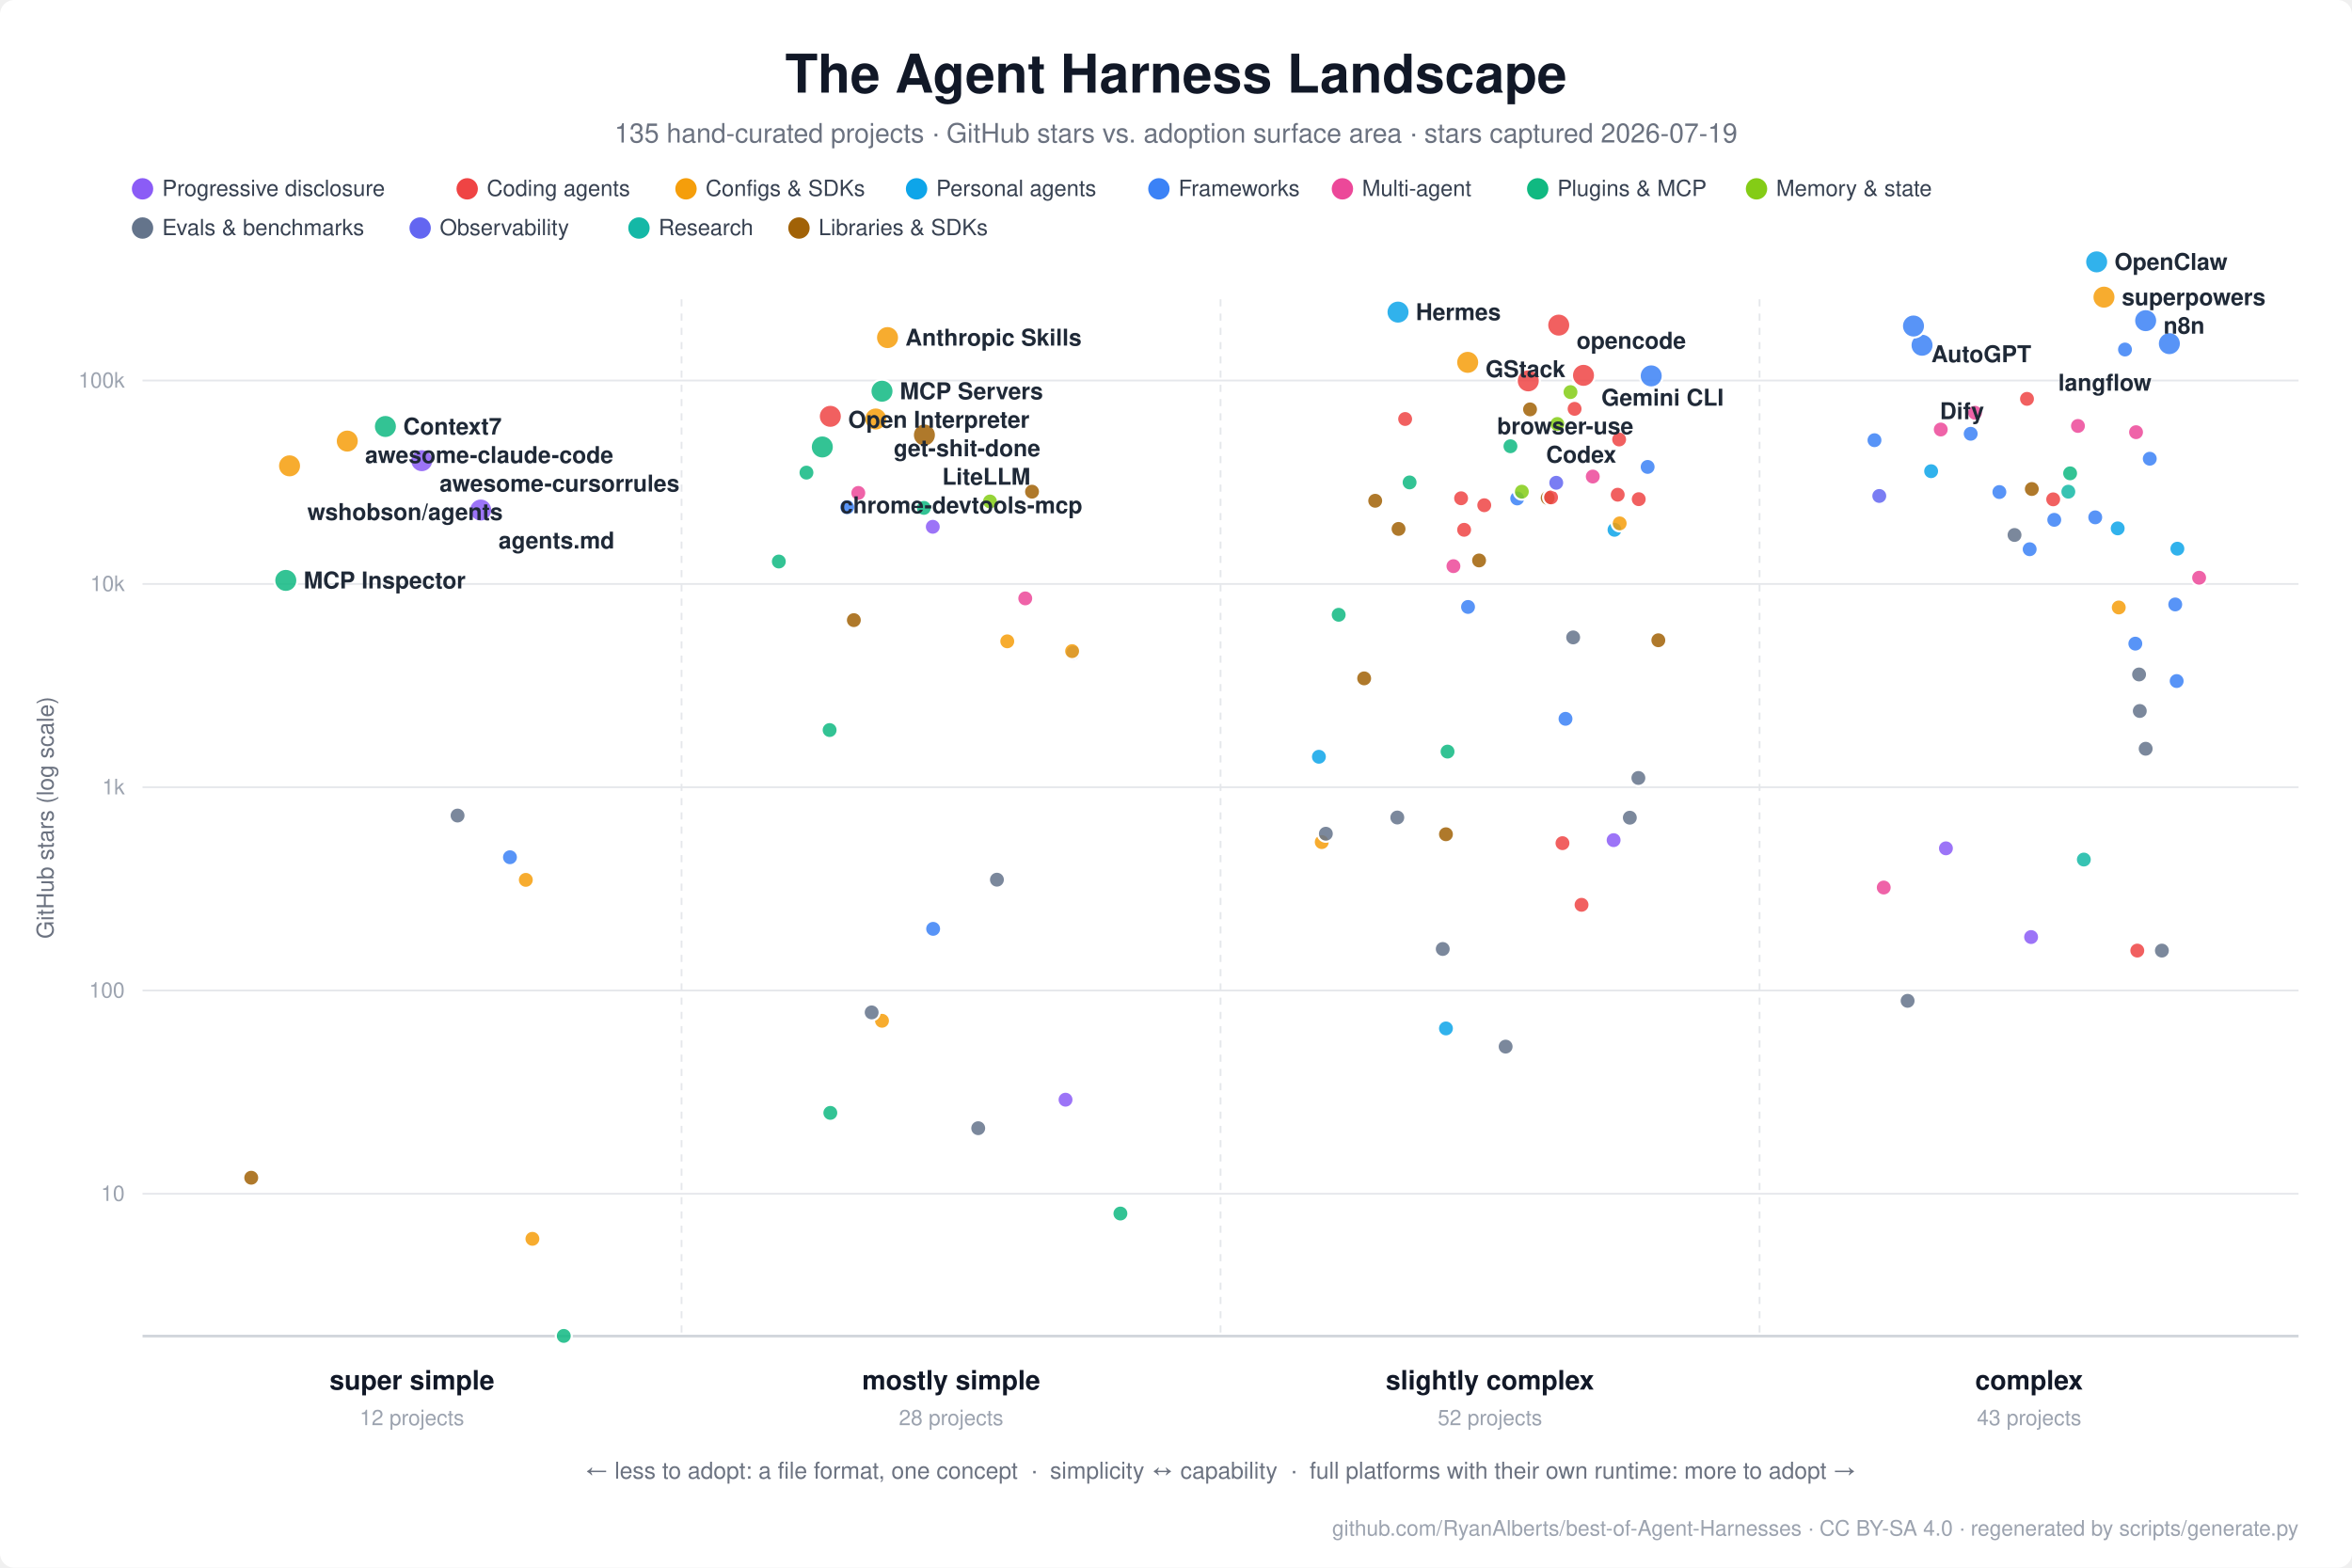
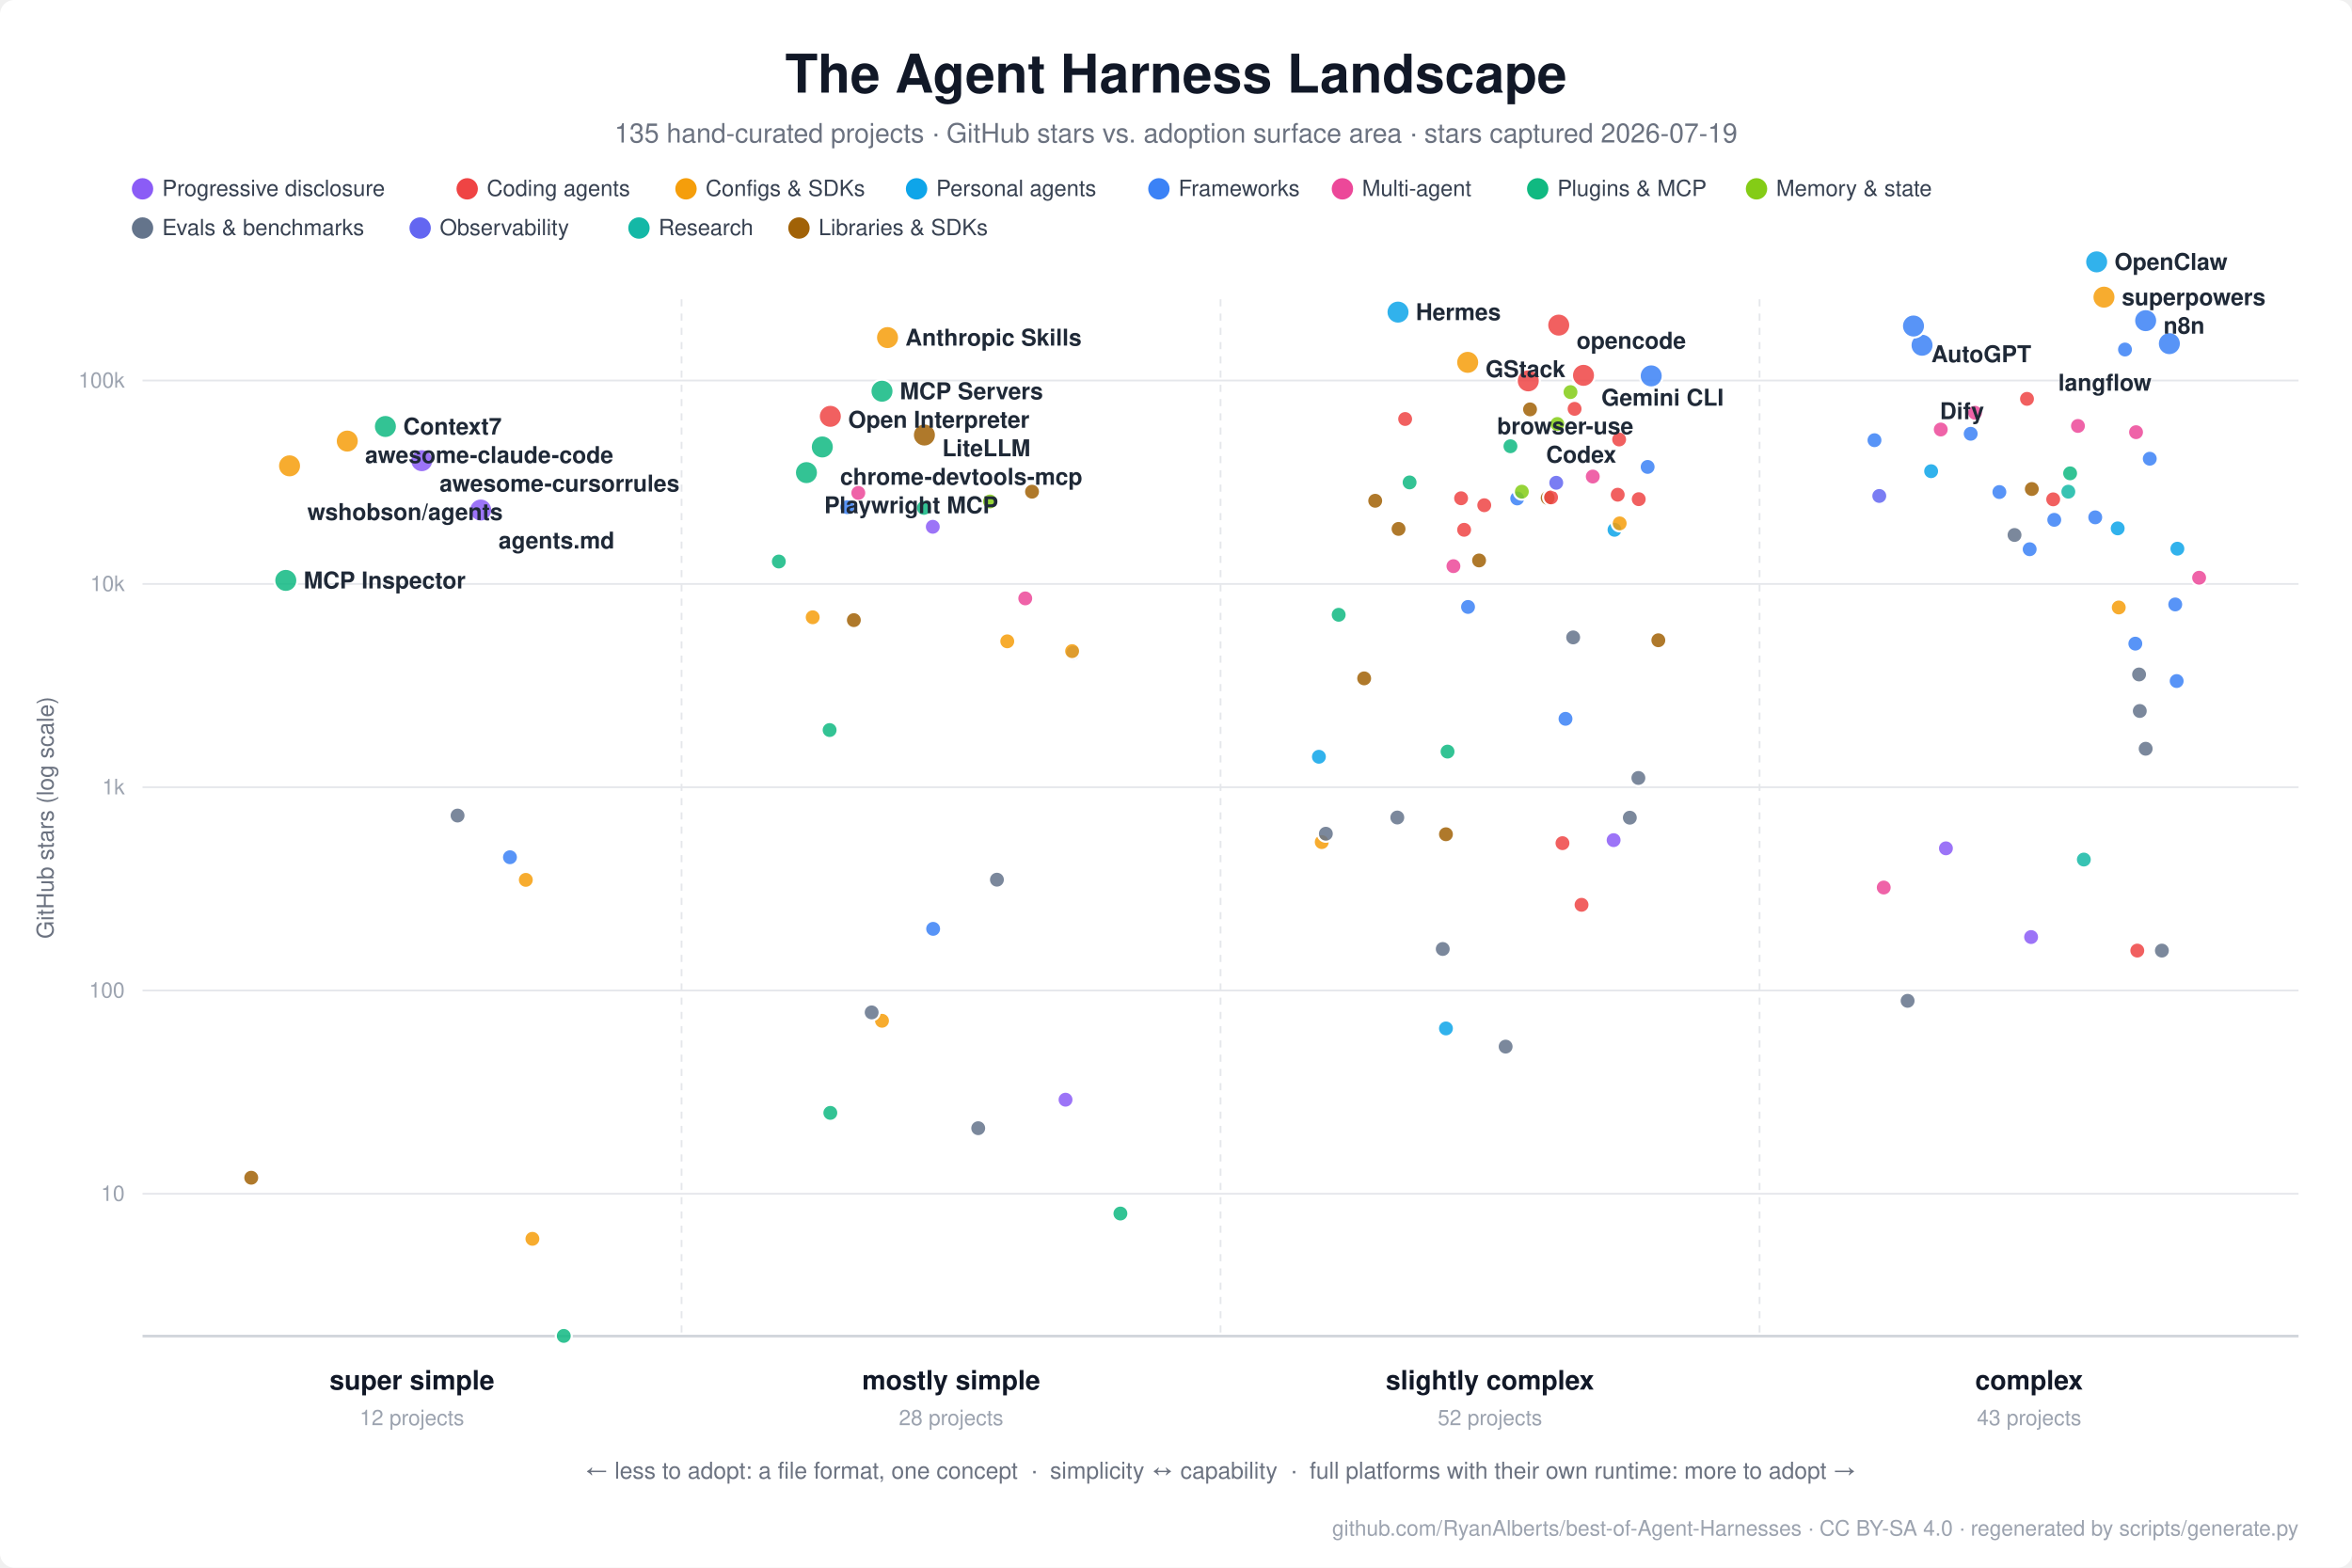
<svg xmlns="http://www.w3.org/2000/svg" viewBox="0 0 1320 880" font-family="-apple-system, 'Segoe UI', Helvetica, Arial, sans-serif">
  <rect width="1320" height="880" fill="#ffffff" rx="8" />
  <text x="660.0" y="52" text-anchor="middle" font-size="30" font-weight="700" fill="#111827">The Agent Harness Landscape</text>
  <text x="660.0" y="80" text-anchor="middle" font-size="15" fill="#6b7280">135 hand-curated projects · GitHub stars vs. adoption surface area · stars captured 2026-07-19</text>
  <circle cx="80" cy="106" r="6" fill="#8b5cf6" />
  <text x="91" y="110" font-size="12.5" fill="#374151">Progressive disclosure</text>
  <circle cx="262.2" cy="106" r="6" fill="#ef4444" />
  <text x="273.2" y="110" font-size="12.5" fill="#374151">Coding agents</text>
  <circle cx="385.0" cy="106" r="6" fill="#f59e0b" />
  <text x="396.0" y="110" font-size="12.5" fill="#374151">Configs &amp; SDKs</text>
  <circle cx="514.4" cy="106" r="6" fill="#0ea5e9" />
  <text x="525.4" y="110" font-size="12.5" fill="#374151">Personal agents</text>
  <circle cx="650.4" cy="106" r="6" fill="#3b82f6" />
  <text x="661.4" y="110" font-size="12.5" fill="#374151">Frameworks</text>
  <circle cx="753.4" cy="106" r="6" fill="#ec4899" />
  <text x="764.4" y="110" font-size="12.5" fill="#374151">Multi-agent</text>
  <circle cx="863.0" cy="106" r="6" fill="#10b981" />
  <text x="874.0" y="110" font-size="12.5" fill="#374151">Plugins &amp; MCP</text>
  <circle cx="985.8" cy="106" r="6" fill="#84cc16" />
  <text x="996.8" y="110" font-size="12.5" fill="#374151">Memory &amp; state</text>
  <circle cx="80" cy="128" r="6" fill="#64748b" />
  <text x="91" y="132" font-size="12.5" fill="#374151">Evals &amp; benchmarks</text>
  <circle cx="235.8" cy="128" r="6" fill="#6366f1" />
  <text x="246.8" y="132" font-size="12.5" fill="#374151">Observability</text>
  <circle cx="358.6" cy="128" r="6" fill="#14b8a6" />
  <text x="369.6" y="132" font-size="12.5" fill="#374151">Research</text>
  <circle cx="448.4" cy="128" r="6" fill="#a16207" />
  <text x="459.4" y="132" font-size="12.5" fill="#374151">Libraries &amp; SDKs</text>
  <line x1="80" y1="670.1" x2="1290" y2="670.1" stroke="#e5e7eb" stroke-width="1" />
  <text x="70" y="674.1" text-anchor="end" font-size="12" fill="#9ca3af">10</text>
  <line x1="80" y1="556.0" x2="1290" y2="556.0" stroke="#e5e7eb" stroke-width="1" />
  <text x="70" y="560.0" text-anchor="end" font-size="12" fill="#9ca3af">100</text>
  <line x1="80" y1="441.9" x2="1290" y2="441.9" stroke="#e5e7eb" stroke-width="1" />
  <text x="70" y="445.9" text-anchor="end" font-size="12" fill="#9ca3af">1k</text>
  <line x1="80" y1="327.8" x2="1290" y2="327.8" stroke="#e5e7eb" stroke-width="1" />
  <text x="70" y="331.8" text-anchor="end" font-size="12" fill="#9ca3af">10k</text>
  <line x1="80" y1="213.6" x2="1290" y2="213.6" stroke="#e5e7eb" stroke-width="1" />
  <text x="70" y="217.6" text-anchor="end" font-size="12" fill="#9ca3af">100k</text>
  <text x="30" y="459" font-size="13" fill="#6b7280" transform="rotate(-90 30 459)" text-anchor="middle">GitHub stars (log scale)</text>
  <text x="231.2" y="780" text-anchor="middle" font-size="15" font-weight="600" fill="#111827">super simple</text>
  <text x="231.2" y="800" text-anchor="middle" font-size="12" fill="#9ca3af">12 projects</text>
  <line x1="382.5" y1="168" x2="382.5" y2="750" stroke="#e5e7eb" stroke-width="1" stroke-dasharray="4 4" />
  <text x="533.8" y="780" text-anchor="middle" font-size="15" font-weight="600" fill="#111827">mostly simple</text>
  <text x="533.8" y="800" text-anchor="middle" font-size="12" fill="#9ca3af">28 projects</text>
  <line x1="685.0" y1="168" x2="685.0" y2="750" stroke="#e5e7eb" stroke-width="1" stroke-dasharray="4 4" />
  <text x="836.2" y="780" text-anchor="middle" font-size="15" font-weight="600" fill="#111827">slightly complex</text>
  <text x="836.2" y="800" text-anchor="middle" font-size="12" fill="#9ca3af">52 projects</text>
  <line x1="987.5" y1="168" x2="987.5" y2="750" stroke="#e5e7eb" stroke-width="1" stroke-dasharray="4 4" />
  <text x="1138.8" y="780" text-anchor="middle" font-size="15" font-weight="600" fill="#111827">complex</text>
  <text x="1138.8" y="800" text-anchor="middle" font-size="12" fill="#9ca3af">43 projects</text>
  <line x1="80" y1="750" x2="1290" y2="750" stroke="#d1d5db" stroke-width="1.5" />
  <text x="685.0" y="830" text-anchor="middle" font-size="13" fill="#6b7280">←  less to adopt: a file format, one concept  ·  simplicity ↔ capability  ·  full platforms with their own runtime: more to adopt  →</text>
  <circle cx="316.4" cy="749.9" r="4.5" fill="#10b981" fill-opacity="0.85" stroke="#ffffff" stroke-width="1.2" />
  <circle cx="298.8" cy="695.4" r="4.5" fill="#f59e0b" fill-opacity="0.85" stroke="#ffffff" stroke-width="1.2" />
  <circle cx="628.8" cy="681.2" r="4.5" fill="#10b981" fill-opacity="0.85" stroke="#ffffff" stroke-width="1.2" />
  <circle cx="141.0" cy="661.1" r="4.5" fill="#a16207" fill-opacity="0.85" stroke="#ffffff" stroke-width="1.2" />
  <circle cx="549.0" cy="633.3" r="4.5" fill="#64748b" fill-opacity="0.85" stroke="#ffffff" stroke-width="1.2" />
  <circle cx="466.0" cy="624.7" r="4.5" fill="#10b981" fill-opacity="0.85" stroke="#ffffff" stroke-width="1.2" />
  <circle cx="598.0" cy="617.3" r="4.5" fill="#8b5cf6" fill-opacity="0.85" stroke="#ffffff" stroke-width="1.2" />
  <circle cx="845.0" cy="587.5" r="4.5" fill="#64748b" fill-opacity="0.85" stroke="#ffffff" stroke-width="1.2" />
  <circle cx="811.5" cy="577.3" r="4.5" fill="#0ea5e9" fill-opacity="0.85" stroke="#ffffff" stroke-width="1.2" />
  <circle cx="495.0" cy="573.0" r="4.5" fill="#f59e0b" fill-opacity="0.85" stroke="#ffffff" stroke-width="1.2" />
  <circle cx="489.2" cy="568.3" r="4.5" fill="#64748b" fill-opacity="0.85" stroke="#ffffff" stroke-width="1.2" />
  <circle cx="1070.6" cy="561.8" r="4.5" fill="#64748b" fill-opacity="0.85" stroke="#ffffff" stroke-width="1.2" />
  <circle cx="1199.5" cy="533.6" r="4.5" fill="#ef4444" fill-opacity="0.85" stroke="#ffffff" stroke-width="1.2" />
  <circle cx="1213.3" cy="533.6" r="4.5" fill="#64748b" fill-opacity="0.85" stroke="#ffffff" stroke-width="1.2" />
  <circle cx="809.7" cy="532.7" r="4.5" fill="#64748b" fill-opacity="0.85" stroke="#ffffff" stroke-width="1.2" />
  <circle cx="1139.9" cy="526.0" r="4.5" fill="#8b5cf6" fill-opacity="0.85" stroke="#ffffff" stroke-width="1.2" />
  <circle cx="523.7" cy="521.4" r="4.5" fill="#3b82f6" fill-opacity="0.85" stroke="#ffffff" stroke-width="1.2" />
  <circle cx="887.6" cy="507.9" r="4.5" fill="#ef4444" fill-opacity="0.85" stroke="#ffffff" stroke-width="1.2" />
  <circle cx="1057.2" cy="498.2" r="4.5" fill="#ec4899" fill-opacity="0.85" stroke="#ffffff" stroke-width="1.2" />
  <circle cx="295.1" cy="493.9" r="4.5" fill="#f59e0b" fill-opacity="0.85" stroke="#ffffff" stroke-width="1.2" />
  <circle cx="559.5" cy="493.8" r="4.5" fill="#64748b" fill-opacity="0.85" stroke="#ffffff" stroke-width="1.2" />
  <circle cx="1169.5" cy="482.5" r="4.5" fill="#14b8a6" fill-opacity="0.85" stroke="#ffffff" stroke-width="1.2" />
  <circle cx="286.2" cy="481.2" r="4.5" fill="#3b82f6" fill-opacity="0.85" stroke="#ffffff" stroke-width="1.2" />
  <circle cx="1092.1" cy="476.2" r="4.5" fill="#8b5cf6" fill-opacity="0.85" stroke="#ffffff" stroke-width="1.2" />
  <circle cx="876.9" cy="473.3" r="4.5" fill="#ef4444" fill-opacity="0.85" stroke="#ffffff" stroke-width="1.2" />
  <circle cx="741.8" cy="472.7" r="4.5" fill="#f59e0b" fill-opacity="0.85" stroke="#ffffff" stroke-width="1.2" />
  <circle cx="905.6" cy="471.6" r="4.5" fill="#8b5cf6" fill-opacity="0.85" stroke="#ffffff" stroke-width="1.2" />
  <circle cx="811.5" cy="468.3" r="4.5" fill="#a16207" fill-opacity="0.85" stroke="#ffffff" stroke-width="1.2" />
  <circle cx="744.1" cy="468.0" r="4.5" fill="#64748b" fill-opacity="0.85" stroke="#ffffff" stroke-width="1.2" />
  <circle cx="914.7" cy="459.0" r="4.5" fill="#64748b" fill-opacity="0.85" stroke="#ffffff" stroke-width="1.2" />
  <circle cx="784.2" cy="458.9" r="4.5" fill="#64748b" fill-opacity="0.85" stroke="#ffffff" stroke-width="1.2" />
  <circle cx="256.8" cy="457.8" r="4.5" fill="#64748b" fill-opacity="0.85" stroke="#ffffff" stroke-width="1.2" />
  <circle cx="919.5" cy="436.7" r="4.5" fill="#64748b" fill-opacity="0.85" stroke="#ffffff" stroke-width="1.2" />
  <circle cx="740.2" cy="424.8" r="4.5" fill="#0ea5e9" fill-opacity="0.85" stroke="#ffffff" stroke-width="1.2" />
  <circle cx="812.4" cy="421.9" r="4.5" fill="#10b981" fill-opacity="0.85" stroke="#ffffff" stroke-width="1.2" />
  <circle cx="1204.2" cy="420.3" r="4.5" fill="#64748b" fill-opacity="0.85" stroke="#ffffff" stroke-width="1.2" />
  <circle cx="465.6" cy="409.8" r="4.5" fill="#10b981" fill-opacity="0.85" stroke="#ffffff" stroke-width="1.2" />
  <circle cx="878.6" cy="403.5" r="4.5" fill="#3b82f6" fill-opacity="0.85" stroke="#ffffff" stroke-width="1.2" />
  <circle cx="1200.9" cy="399.1" r="4.5" fill="#64748b" fill-opacity="0.85" stroke="#ffffff" stroke-width="1.2" />
  <circle cx="1221.6" cy="382.3" r="4.5" fill="#3b82f6" fill-opacity="0.85" stroke="#ffffff" stroke-width="1.2" />
  <circle cx="765.6" cy="380.8" r="4.5" fill="#a16207" fill-opacity="0.85" stroke="#ffffff" stroke-width="1.2" />
  <circle cx="1200.5" cy="378.6" r="4.5" fill="#64748b" fill-opacity="0.85" stroke="#ffffff" stroke-width="1.2" />
  <circle cx="602.3" cy="366.4" r="4.5" fill="#3b82f6" fill-opacity="0.85" stroke="#ffffff" stroke-width="1.2" />
  <circle cx="601.7" cy="365.5" r="4.5" fill="#f59e0b" fill-opacity="0.85" stroke="#ffffff" stroke-width="1.2" />
  <circle cx="1198.4" cy="361.3" r="4.5" fill="#3b82f6" fill-opacity="0.85" stroke="#ffffff" stroke-width="1.2" />
  <circle cx="565.3" cy="360.0" r="4.5" fill="#f59e0b" fill-opacity="0.85" stroke="#ffffff" stroke-width="1.2" />
  <circle cx="930.7" cy="359.4" r="4.5" fill="#a16207" fill-opacity="0.85" stroke="#ffffff" stroke-width="1.2" />
  <circle cx="882.9" cy="357.8" r="4.5" fill="#64748b" fill-opacity="0.85" stroke="#ffffff" stroke-width="1.2" />
  <circle cx="479.2" cy="348.1" r="4.5" fill="#a16207" fill-opacity="0.85" stroke="#ffffff" stroke-width="1.2" />
+   <circle cx="456.1" cy="346.5" r="4.5" fill="#f59e0b" fill-opacity="0.85" stroke="#ffffff" stroke-width="1.2" />
  <circle cx="751.3" cy="345.1" r="4.5" fill="#10b981" fill-opacity="0.85" stroke="#ffffff" stroke-width="1.2" />
  <circle cx="1189.1" cy="341.0" r="4.5" fill="#f59e0b" fill-opacity="0.85" stroke="#ffffff" stroke-width="1.2" />
  <circle cx="823.9" cy="340.7" r="4.5" fill="#3b82f6" fill-opacity="0.85" stroke="#ffffff" stroke-width="1.2" />
  <circle cx="1220.8" cy="339.3" r="4.5" fill="#3b82f6" fill-opacity="0.85" stroke="#ffffff" stroke-width="1.2" />
  <circle cx="575.4" cy="335.9" r="4.5" fill="#ec4899" fill-opacity="0.85" stroke="#ffffff" stroke-width="1.2" />
  <circle cx="160.4" cy="325.8" r="6.5" fill="#10b981" fill-opacity="0.85" stroke="#ffffff" stroke-width="1.2" />
  <circle cx="1234.2" cy="324.3" r="4.5" fill="#ec4899" fill-opacity="0.85" stroke="#ffffff" stroke-width="1.2" />
  <circle cx="815.7" cy="317.8" r="4.5" fill="#ec4899" fill-opacity="0.85" stroke="#ffffff" stroke-width="1.2" />
  <circle cx="437.1" cy="315.2" r="4.5" fill="#10b981" fill-opacity="0.85" stroke="#ffffff" stroke-width="1.2" />
  <circle cx="830.1" cy="314.6" r="4.5" fill="#a16207" fill-opacity="0.85" stroke="#ffffff" stroke-width="1.2" />
  <circle cx="1139.1" cy="308.3" r="4.5" fill="#3b82f6" fill-opacity="0.85" stroke="#ffffff" stroke-width="1.2" />
  <circle cx="1222.0" cy="308.0" r="4.5" fill="#0ea5e9" fill-opacity="0.85" stroke="#ffffff" stroke-width="1.2" />
  <circle cx="1130.6" cy="300.3" r="4.5" fill="#64748b" fill-opacity="0.85" stroke="#ffffff" stroke-width="1.2" />
  <circle cx="821.7" cy="297.4" r="4.5" fill="#ef4444" fill-opacity="0.85" stroke="#ffffff" stroke-width="1.2" />
  <circle cx="906.1" cy="297.4" r="4.5" fill="#0ea5e9" fill-opacity="0.85" stroke="#ffffff" stroke-width="1.2" />
  <circle cx="784.9" cy="296.9" r="4.5" fill="#a16207" fill-opacity="0.85" stroke="#ffffff" stroke-width="1.2" />
  <circle cx="1188.5" cy="296.6" r="4.5" fill="#0ea5e9" fill-opacity="0.85" stroke="#ffffff" stroke-width="1.2" />
  <circle cx="523.5" cy="295.7" r="4.5" fill="#8b5cf6" fill-opacity="0.85" stroke="#ffffff" stroke-width="1.2" />
  <circle cx="909.0" cy="293.8" r="4.5" fill="#f59e0b" fill-opacity="0.85" stroke="#ffffff" stroke-width="1.2" />
  <circle cx="1152.9" cy="291.8" r="4.5" fill="#3b82f6" fill-opacity="0.85" stroke="#ffffff" stroke-width="1.2" />
  <circle cx="1175.9" cy="290.4" r="4.5" fill="#3b82f6" fill-opacity="0.85" stroke="#ffffff" stroke-width="1.2" />
  <circle cx="269.8" cy="286.3" r="6.5" fill="#8b5cf6" fill-opacity="0.85" stroke="#ffffff" stroke-width="1.2" />
  <circle cx="518.5" cy="285.1" r="4.5" fill="#10b981" fill-opacity="0.85" stroke="#ffffff" stroke-width="1.2" />
  <circle cx="475.5" cy="284.7" r="4.5" fill="#3b82f6" fill-opacity="0.85" stroke="#ffffff" stroke-width="1.2" />
  <circle cx="833.0" cy="283.6" r="4.5" fill="#ef4444" fill-opacity="0.85" stroke="#ffffff" stroke-width="1.2" />
  <circle cx="555.6" cy="281.5" r="4.5" fill="#84cc16" fill-opacity="0.85" stroke="#ffffff" stroke-width="1.2" />
  <circle cx="771.8" cy="281.1" r="4.5" fill="#a16207" fill-opacity="0.85" stroke="#ffffff" stroke-width="1.2" />
  <circle cx="1152.3" cy="280.3" r="4.5" fill="#ef4444" fill-opacity="0.85" stroke="#ffffff" stroke-width="1.2" />
  <circle cx="919.7" cy="280.2" r="4.5" fill="#ef4444" fill-opacity="0.85" stroke="#ffffff" stroke-width="1.2" />
  <circle cx="851.5" cy="279.8" r="4.5" fill="#3b82f6" fill-opacity="0.85" stroke="#ffffff" stroke-width="1.2" />
  <circle cx="820.0" cy="279.7" r="4.5" fill="#ef4444" fill-opacity="0.85" stroke="#ffffff" stroke-width="1.2" />
  <circle cx="868.6" cy="279.5" r="4.5" fill="#a16207" fill-opacity="0.85" stroke="#ffffff" stroke-width="1.2" />
  <circle cx="870.5" cy="279.2" r="4.5" fill="#ef4444" fill-opacity="0.85" stroke="#ffffff" stroke-width="1.2" />
  <circle cx="1054.7" cy="278.4" r="4.5" fill="#6366f1" fill-opacity="0.85" stroke="#ffffff" stroke-width="1.2" />
  <circle cx="907.9" cy="277.7" r="4.5" fill="#ef4444" fill-opacity="0.85" stroke="#ffffff" stroke-width="1.2" />
  <circle cx="481.7" cy="276.7" r="4.5" fill="#ec4899" fill-opacity="0.85" stroke="#ffffff" stroke-width="1.2" />
  <circle cx="1122.1" cy="276.2" r="4.5" fill="#3b82f6" fill-opacity="0.85" stroke="#ffffff" stroke-width="1.2" />
  <circle cx="854.1" cy="276.0" r="4.5" fill="#84cc16" fill-opacity="0.85" stroke="#ffffff" stroke-width="1.2" />
  <circle cx="579.2" cy="276.0" r="4.5" fill="#a16207" fill-opacity="0.85" stroke="#ffffff" stroke-width="1.2" />
  <circle cx="1160.8" cy="276.0" r="4.5" fill="#14b8a6" fill-opacity="0.85" stroke="#ffffff" stroke-width="1.2" />
  <circle cx="1140.3" cy="274.5" r="4.5" fill="#a16207" fill-opacity="0.85" stroke="#ffffff" stroke-width="1.2" />
  <circle cx="873.4" cy="271.0" r="4.5" fill="#6366f1" fill-opacity="0.85" stroke="#ffffff" stroke-width="1.2" />
  <circle cx="791.1" cy="270.8" r="4.5" fill="#10b981" fill-opacity="0.85" stroke="#ffffff" stroke-width="1.2" />
  <circle cx="893.9" cy="267.5" r="4.5" fill="#ec4899" fill-opacity="0.85" stroke="#ffffff" stroke-width="1.2" />
  <circle cx="1161.8" cy="265.7" r="4.5" fill="#10b981" fill-opacity="0.85" stroke="#ffffff" stroke-width="1.2" />
-   <circle cx="452.6" cy="265.3" r="4.5" fill="#10b981" fill-opacity="0.85" stroke="#ffffff" stroke-width="1.2" />
+   <circle cx="452.6" cy="265.3" r="6.5" fill="#10b981" fill-opacity="0.85" stroke="#ffffff" stroke-width="1.2" />
  <circle cx="1083.8" cy="264.5" r="4.5" fill="#0ea5e9" fill-opacity="0.85" stroke="#ffffff" stroke-width="1.2" />
  <circle cx="924.7" cy="262.1" r="4.5" fill="#3b82f6" fill-opacity="0.85" stroke="#ffffff" stroke-width="1.2" />
  <circle cx="162.5" cy="261.5" r="6.5" fill="#f59e0b" fill-opacity="0.85" stroke="#ffffff" stroke-width="1.2" />
  <circle cx="236.7" cy="258.6" r="6.5" fill="#8b5cf6" fill-opacity="0.85" stroke="#ffffff" stroke-width="1.2" />
  <circle cx="1206.5" cy="257.5" r="4.5" fill="#3b82f6" fill-opacity="0.85" stroke="#ffffff" stroke-width="1.2" />
  <circle cx="461.5" cy="250.9" r="6.5" fill="#10b981" fill-opacity="0.85" stroke="#ffffff" stroke-width="1.2" />
  <circle cx="847.7" cy="250.5" r="4.5" fill="#10b981" fill-opacity="0.85" stroke="#ffffff" stroke-width="1.2" />
  <circle cx="194.9" cy="247.6" r="6.5" fill="#f59e0b" fill-opacity="0.85" stroke="#ffffff" stroke-width="1.2" />
  <circle cx="1052.0" cy="247.1" r="4.5" fill="#3b82f6" fill-opacity="0.85" stroke="#ffffff" stroke-width="1.2" />
  <circle cx="908.7" cy="246.7" r="4.5" fill="#ef4444" fill-opacity="0.85" stroke="#ffffff" stroke-width="1.2" />
  <circle cx="518.8" cy="244.2" r="6.5" fill="#a16207" fill-opacity="0.85" stroke="#ffffff" stroke-width="1.2" />
  <circle cx="1106.0" cy="243.5" r="4.5" fill="#3b82f6" fill-opacity="0.85" stroke="#ffffff" stroke-width="1.2" />
  <circle cx="1198.8" cy="242.6" r="4.5" fill="#ec4899" fill-opacity="0.85" stroke="#ffffff" stroke-width="1.2" />
  <circle cx="1089.2" cy="241.1" r="4.5" fill="#ec4899" fill-opacity="0.85" stroke="#ffffff" stroke-width="1.2" />
  <circle cx="216.3" cy="239.4" r="6.5" fill="#10b981" fill-opacity="0.85" stroke="#ffffff" stroke-width="1.2" />
  <circle cx="1166.2" cy="239.1" r="4.5" fill="#ec4899" fill-opacity="0.85" stroke="#ffffff" stroke-width="1.2" />
  <circle cx="874.0" cy="238.0" r="4.5" fill="#84cc16" fill-opacity="0.85" stroke="#ffffff" stroke-width="1.2" />
-   <circle cx="491.5" cy="235.2" r="6.5" fill="#f59e0b" fill-opacity="0.85" stroke="#ffffff" stroke-width="1.2" />
  <circle cx="788.6" cy="235.2" r="4.5" fill="#ef4444" fill-opacity="0.85" stroke="#ffffff" stroke-width="1.2" />
  <circle cx="466.0" cy="233.7" r="6.5" fill="#ef4444" fill-opacity="0.85" stroke="#ffffff" stroke-width="1.2" />
  <circle cx="1108.4" cy="231.7" r="4.5" fill="#ec4899" fill-opacity="0.85" stroke="#ffffff" stroke-width="1.2" />
  <circle cx="858.7" cy="229.8" r="4.5" fill="#a16207" fill-opacity="0.85" stroke="#ffffff" stroke-width="1.2" />
  <circle cx="883.7" cy="229.5" r="4.5" fill="#ef4444" fill-opacity="0.85" stroke="#ffffff" stroke-width="1.2" />
  <circle cx="1137.6" cy="223.9" r="4.5" fill="#ef4444" fill-opacity="0.85" stroke="#ffffff" stroke-width="1.2" />
  <circle cx="881.4" cy="220.1" r="4.5" fill="#84cc16" fill-opacity="0.85" stroke="#ffffff" stroke-width="1.2" />
  <circle cx="495.0" cy="219.6" r="6.5" fill="#10b981" fill-opacity="0.85" stroke="#ffffff" stroke-width="1.2" />
  <circle cx="857.7" cy="213.8" r="6.5" fill="#ef4444" fill-opacity="0.85" stroke="#ffffff" stroke-width="1.2" />
  <circle cx="926.7" cy="211.0" r="6.5" fill="#3b82f6" fill-opacity="0.85" stroke="#ffffff" stroke-width="1.2" />
  <circle cx="888.7" cy="210.7" r="6.5" fill="#ef4444" fill-opacity="0.85" stroke="#ffffff" stroke-width="1.2" />
  <circle cx="823.7" cy="203.4" r="6.5" fill="#f59e0b" fill-opacity="0.85" stroke="#ffffff" stroke-width="1.2" />
  <circle cx="1192.6" cy="196.2" r="4.5" fill="#3b82f6" fill-opacity="0.85" stroke="#ffffff" stroke-width="1.2" />
  <circle cx="1078.7" cy="193.8" r="6.5" fill="#3b82f6" fill-opacity="0.85" stroke="#ffffff" stroke-width="1.2" />
  <circle cx="1217.5" cy="192.9" r="6.5" fill="#3b82f6" fill-opacity="0.85" stroke="#ffffff" stroke-width="1.2" />
  <circle cx="498.1" cy="189.5" r="6.5" fill="#f59e0b" fill-opacity="0.85" stroke="#ffffff" stroke-width="1.2" />
  <circle cx="1073.9" cy="183.0" r="6.5" fill="#3b82f6" fill-opacity="0.85" stroke="#ffffff" stroke-width="1.2" />
  <circle cx="874.8" cy="182.5" r="6.5" fill="#ef4444" fill-opacity="0.85" stroke="#ffffff" stroke-width="1.2" />
  <circle cx="1204.2" cy="180.0" r="6.5" fill="#3b82f6" fill-opacity="0.85" stroke="#ffffff" stroke-width="1.2" />
  <circle cx="784.6" cy="175.2" r="6.5" fill="#0ea5e9" fill-opacity="0.85" stroke="#ffffff" stroke-width="1.2" />
  <circle cx="1180.8" cy="166.8" r="6.5" fill="#f59e0b" fill-opacity="0.85" stroke="#ffffff" stroke-width="1.2" />
  <circle cx="1176.7" cy="147.0" r="6.5" fill="#0ea5e9" fill-opacity="0.85" stroke="#ffffff" stroke-width="1.2" />
  <text x="226.3" y="243.9" text-anchor="start" font-size="13" font-weight="600" fill="#1f2937">Context7</text>
  <text x="204.9" y="259.9" text-anchor="start" font-size="13" font-weight="600" fill="#1f2937">awesome-claude-code</text>
  <text x="246.7" y="275.9" text-anchor="start" font-size="13" font-weight="600" fill="#1f2937">awesome-cursorrules</text>
  <text x="172.5" y="291.9" text-anchor="start" font-size="13" font-weight="600" fill="#1f2937">wshobson/agents</text>
  <text x="279.8" y="307.9" text-anchor="start" font-size="13" font-weight="600" fill="#1f2937">agents.md</text>
  <text x="170.4" y="330.3" text-anchor="start" font-size="13" font-weight="600" fill="#1f2937">MCP Inspector</text>
  <text x="508.1" y="194.0" text-anchor="start" font-size="13" font-weight="600" fill="#1f2937">Anthropic Skills</text>
  <text x="505.0" y="224.1" text-anchor="start" font-size="13" font-weight="600" fill="#1f2937">MCP Servers</text>
  <text x="476.0" y="240.1" text-anchor="start" font-size="13" font-weight="600" fill="#1f2937">Open Interpreter</text>
-   <text x="501.5" y="256.1" text-anchor="start" font-size="13" font-weight="600" fill="#1f2937">get-shit-done</text>
-   <text x="528.8" y="272.1" text-anchor="start" font-size="13" font-weight="600" fill="#1f2937">LiteLLM</text>
-   <text x="471.5" y="288.1" text-anchor="start" font-size="13" font-weight="600" fill="#1f2937">chrome-devtools-mcp</text>
+   <text x="528.8" y="256.1" text-anchor="start" font-size="13" font-weight="600" fill="#1f2937">LiteLLM</text>
+   <text x="471.5" y="272.1" text-anchor="start" font-size="13" font-weight="600" fill="#1f2937">chrome-devtools-mcp</text>
+   <text x="462.6" y="288.1" text-anchor="start" font-size="13" font-weight="600" fill="#1f2937">Playwright MCP</text>
  <text x="794.6" y="179.7" text-anchor="start" font-size="13" font-weight="600" fill="#1f2937">Hermes</text>
  <text x="884.8" y="195.7" text-anchor="start" font-size="13" font-weight="600" fill="#1f2937">opencode</text>
  <text x="833.7" y="211.7" text-anchor="start" font-size="13" font-weight="600" fill="#1f2937">GStack</text>
  <text x="898.7" y="227.7" text-anchor="start" font-size="13" font-weight="600" fill="#1f2937">Gemini CLI</text>
  <text x="916.7" y="243.7" text-anchor="end" font-size="13" font-weight="600" fill="#1f2937">browser-use</text>
  <text x="867.7" y="259.7" text-anchor="start" font-size="13" font-weight="600" fill="#1f2937">Codex</text>
  <text x="1186.7" y="151.5" text-anchor="start" font-size="13" font-weight="600" fill="#1f2937">OpenClaw</text>
  <text x="1190.8" y="171.3" text-anchor="start" font-size="13" font-weight="600" fill="#1f2937">superpowers</text>
  <text x="1214.2" y="187.3" text-anchor="start" font-size="13" font-weight="600" fill="#1f2937">n8n</text>
  <text x="1083.9" y="203.3" text-anchor="start" font-size="13" font-weight="600" fill="#1f2937">AutoGPT</text>
  <text x="1207.5" y="219.3" text-anchor="end" font-size="13" font-weight="600" fill="#1f2937">langflow</text>
  <text x="1088.7" y="235.3" text-anchor="start" font-size="13" font-weight="600" fill="#1f2937">Dify</text>
  <text x="1290" y="862" text-anchor="end" font-size="12" fill="#9ca3af">github.com/RyanAlberts/best-of-Agent-Harnesses · CC BY-SA 4.0 · regenerated by scripts/generate.py</text>
</svg>
